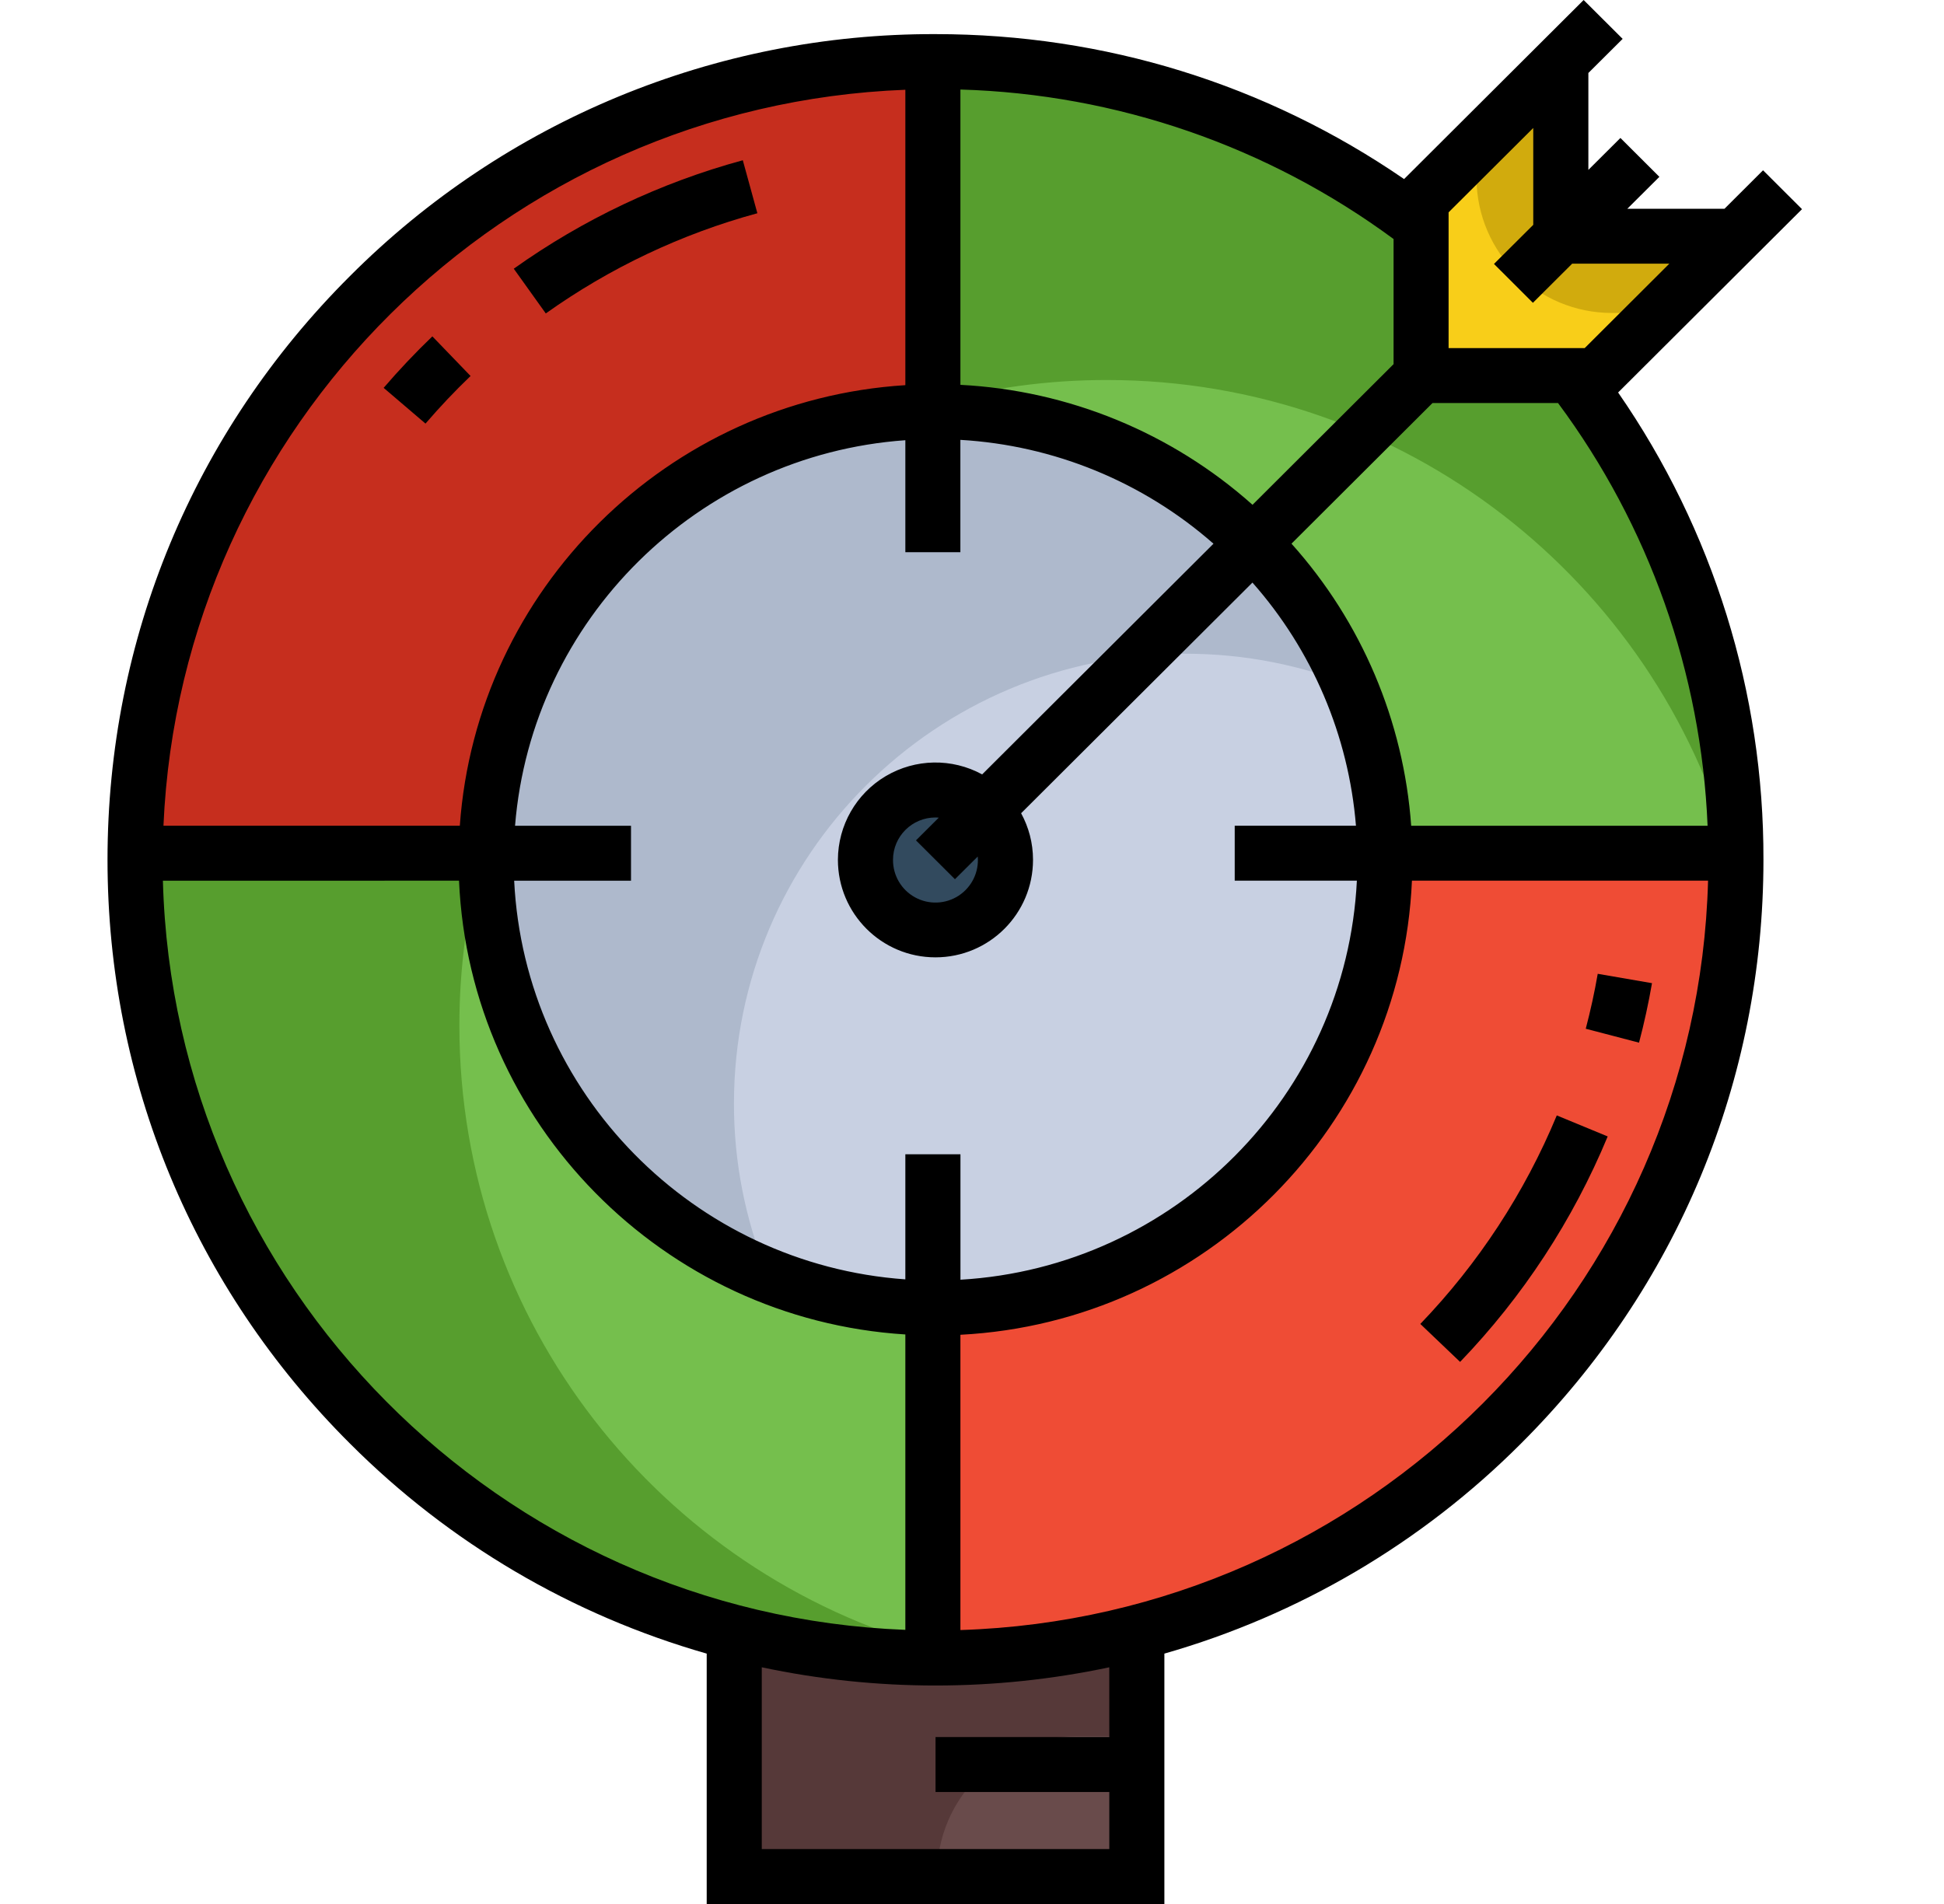
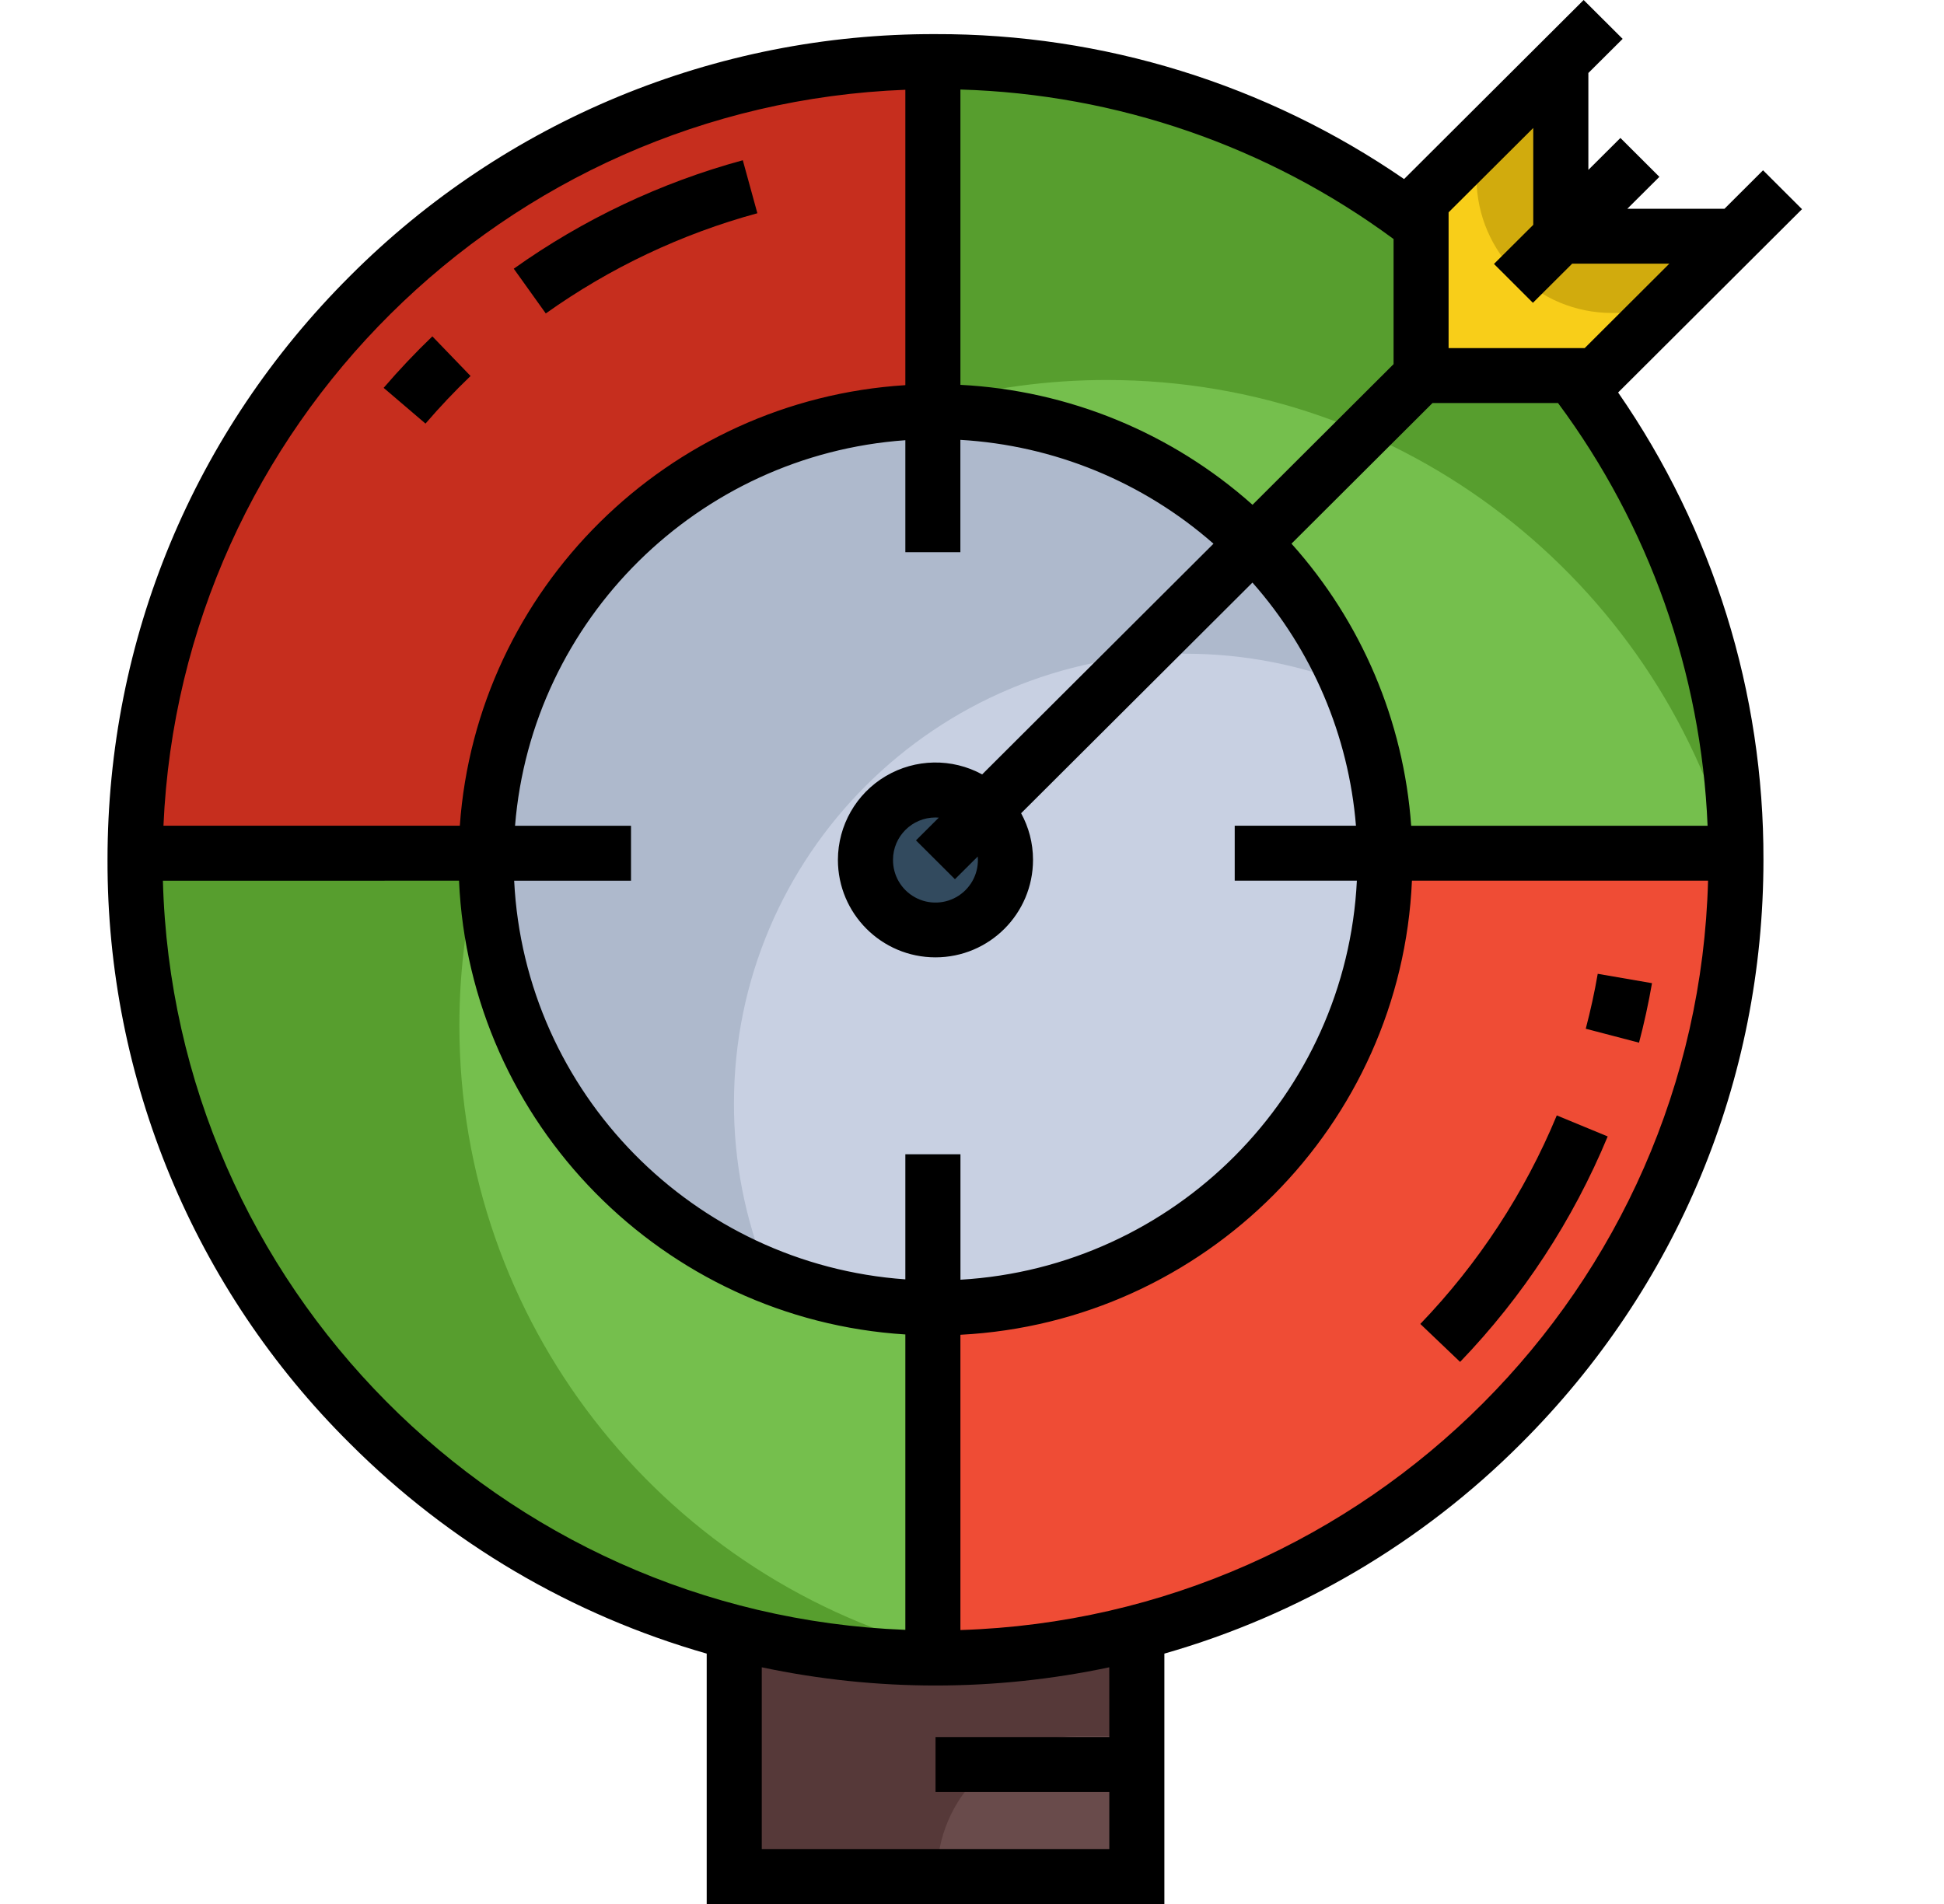
- <svg xmlns="http://www.w3.org/2000/svg" width="49" height="48" viewBox="0 0 49 48">
+ <svg xmlns="http://www.w3.org/2000/svg" width="49" height="48">
+   <path fill="#563939" d="M28.62 39.72H18.5v7.544h10.12z" />
+   <path fill="#694b4b" d="M28.68 43.77v3.5h-5.06c0-1.933 1.571-3.5 3.51-3.5z" />
+   <path fill="#ef4c35" d="M23.62 41.835c.763 0 1.516-.043 2.258-.125a15.98 15.98 0 01-2.258-.45zM43.79 23.842c.083-.74.127-1.49.127-2.252h-.577c.202.731.354 1.483.45 2.252z" />
+   <path fill="#c62e1e" d="M23.612 10.436V1.34C12.4 1.34 3.31 10.406 3.31 21.589v.04h9.109c1.485-5.424 5.76-9.698 11.193-11.193z" />
+   <path fill="#ef4c35" d="M43.794 23.837c-1.04 9.383-8.51 16.833-17.918 17.87-.772-.095-1.525.123-2.259-.08V23.423c0-.475-.175-1.103.04-1.551.167-.351.6-.286.933-.286h19.319c.005 0-.104-.004-.103 0 .203.731-.108 1.483-.012 2.252z" />
+   <path fill="#579e2e" d="M27.892 9.861c7.374 0 13.584 4.966 15.454 11.728h.576c0-11.183-9.09-20.249-20.302-20.249v9.096a16.085 16.085 0 014.272-.575z" />
+   <path fill="#75bf4d" d="M27.898 9.58a16.37 16.37 0 00-4.348.585v11.353h20.08C41.725 14.635 35.403 9.58 27.897 9.58z" />
+   <path fill="#6598cb" d="M3.31 21.63c0 11.183 9.09 20.249 20.302 20.249v-.041c-11.199 0-20.28-9.044-20.301-20.208z" />
+   <path fill="#579e2e" d="M11.853 25.85a16 16 0 01.565-4.22H3.31c.022 11.164 9.103 20.208 20.302 20.208v-.575c-6.78-1.865-11.759-8.059-11.759-15.413z" />
+   <path fill="#75bf4d" d="M23.55 41.544V21.56H12.155a16.25 16.25 0 00-.576 4.295c0 7.486 5.068 13.791 11.97 15.69z" />
+   <path fill="#d1ab0d" d="M43.867 5.68l-2.221 2.215-1.333 1.33H35.78V4.983l3.652-3.643.02 4.34z" />
+   <path fill="#f8ce19" d="M41.646 7.89l-1.333 1.33H35.78V4.978l1.431-1.428.005.946a3.415 3.415 0 003.42 3.394h1.01z" />
+   <path fill="#aeb9cc" d="M34.992 21.59c0 6.264-5.091 11.34-11.371 11.34a11.36 11.36 0 01-4.286-.833c-4.156-1.687-7.085-5.755-7.085-10.506 0-6.263 5.091-11.341 11.37-11.341 4.765 0 8.844 2.922 10.537 7.067.538 1.32.835 2.761.835 4.274z" />
+   <path fill="#c8d0e2" d="M34.992 21.587c0 6.263-5.091 11.34-11.371 11.34a11.36 11.36 0 01-4.286-.834 11.274 11.274 0 01-.835-4.273c0-6.263 5.091-11.34 11.37-11.34 1.517 0 2.963.296 4.286.833.538 1.32.836 2.762.836 4.274z" />
+   <path fill="#324a5e" d="M23.543 23.188a1.61 1.61 0 001.613-1.61 1.61 1.61 0 00-1.613-1.608c-.89 0-1.613.72-1.613 1.609 0 .888.722 1.609 1.613 1.609z" />
+   <path d="M19.09 5.376l-.367-1.336a18.185 18.185 0 00-5.773 2.734l.807 1.128a16.799 16.799 0 015.333-2.526zM10.725 10.679c.358-.417.74-.821 1.136-1.2l-.963-.999c-.428.41-.84.847-1.228 1.298zM35.8 33.377l1.003.957a18.337 18.337 0 003.72-5.684l-1.283-.53a16.965 16.965 0 01-3.44 5.257zM40.272 24.55c-.08.464-.182.93-.302 1.385l1.343.351c.13-.493.24-.997.327-1.5z" />
  <g>
-     <g>
-       <g />
-       <g>
-         <path fill="#563939" d="M28.62 39.72H18.5v7.544h10.12z" />
-       </g>
-       <g>
-         <path fill="#694b4b" d="M28.68 43.77v3.5h-5.06c0-1.933 1.571-3.5 3.51-3.5z" />
-       </g>
-       <g>
-         <g>
-           <path fill="#ef4c35" d="M23.62 41.835c.763 0 1.516-.043 2.258-.125a15.98 15.98 0 0 1-2.258-.45z" />
-         </g>
-         <g>
-           <path fill="#ef4c35" d="M43.79 23.842c.083-.74.127-1.49.127-2.252h-.577c.202.731.354 1.483.45 2.252z" />
-         </g>
-       </g>
-       <g>
-         <path fill="#c62e1e" d="M23.612 10.436V1.34C12.4 1.34 3.31 10.406 3.31 21.589v.04h9.109c1.485-5.424 5.76-9.698 11.193-11.193z" />
-       </g>
-       <g>
-         <path fill="#ef4c35" d="M43.794 23.837c-1.04 9.383-8.51 16.833-17.918 17.87-.772-.095-1.525.123-2.259-.08V23.423c0-.475-.175-1.103.04-1.551.167-.351.6-.286.933-.286h19.319c.005 0-.104-.004-.103 0 .203.731-.108 1.483-.012 2.252z" />
-       </g>
-       <g>
-         <path fill="#579e2e" d="M27.892 9.861c7.374 0 13.584 4.966 15.454 11.728h.576c0-11.183-9.09-20.249-20.302-20.249v9.096a16.085 16.085 0 0 1 4.272-.575z" />
-       </g>
-       <g>
-         <path fill="#75bf4d" d="M27.898 9.58a16.37 16.37 0 0 0-4.348.585v11.353h20.08C41.725 14.635 35.403 9.58 27.897 9.58z" />
-       </g>
-       <g>
-         <path fill="#6598cb" d="M3.31 21.63c0 11.183 9.09 20.249 20.302 20.249v-.041c-11.199 0-20.28-9.044-20.301-20.208z" />
-       </g>
-       <g>
-         <path fill="#579e2e" d="M11.853 25.85c0-1.461.198-2.876.565-4.22H3.31c.022 11.164 9.103 20.208 20.302 20.208v-.575c-6.78-1.865-11.759-8.059-11.759-15.413z" />
-       </g>
-       <g>
-         <path fill="#75bf4d" d="M23.55 41.544V21.56H12.155a16.25 16.25 0 0 0-.576 4.295c0 7.486 5.068 13.791 11.97 15.69z" />
-       </g>
-       <g>
-         <path fill="#d1ab0d" d="M43.867 5.68l-2.221 2.215-1.333 1.33H35.78V4.983l3.652-3.643.02 4.34z" />
-       </g>
-       <g>
-         <path fill="#f8ce19" d="M41.646 7.89l-1.333 1.33H35.78V4.978l1.431-1.428.005.946a3.415 3.415 0 0 0 3.42 3.394h1.01z" />
-       </g>
-       <g>
-         <path fill="#aeb9cc" d="M34.992 21.59c0 6.264-5.091 11.34-11.371 11.34a11.36 11.36 0 0 1-4.286-.833c-4.156-1.687-7.085-5.755-7.085-10.506 0-6.263 5.091-11.341 11.37-11.341 4.765 0 8.844 2.922 10.537 7.067.538 1.32.835 2.761.835 4.274z" />
-       </g>
-       <g>
-         <path fill="#c8d0e2" d="M34.992 21.587c0 6.263-5.091 11.34-11.371 11.34a11.36 11.36 0 0 1-4.286-.834 11.274 11.274 0 0 1-.835-4.273c0-6.263 5.091-11.34 11.37-11.34 1.517 0 2.963.296 4.286.833.538 1.32.836 2.762.836 4.274z" />
-       </g>
-       <g>
-         <path fill="#324a5e" d="M23.543 23.188c.891 0 1.613-.72 1.613-1.61 0-.888-.722-1.608-1.613-1.608-.89 0-1.613.72-1.613 1.609 0 .888.722 1.609 1.613 1.609z" />
-       </g>
-       <g>
-         <path d="M19.09 5.376l-.367-1.336a18.185 18.185 0 0 0-5.773 2.734l.807 1.128a16.799 16.799 0 0 1 5.333-2.526z" />
-       </g>
-       <g>
-         <path d="M10.725 10.679c.358-.417.74-.821 1.136-1.2l-.963-.999c-.428.41-.84.847-1.228 1.298z" />
-       </g>
-       <g>
-         <path d="M35.8 33.377l1.003.957a18.337 18.337 0 0 0 3.72-5.684l-1.283-.53a16.965 16.965 0 0 1-3.44 5.257z" />
-       </g>
-       <g>
-         <path d="M40.272 24.55c-.08.464-.182.93-.302 1.385l1.343.351c.13-.493.24-.997.327-1.5z" />
-       </g>
-       <g>
-         <path d="M40.786 9.895a20.594 20.594 0 0 1 3.663 11.78c0 5.56-2.171 10.787-6.113 14.719a20.766 20.766 0 0 1-8.987 5.294V48H17.813v-6.312a20.767 20.767 0 0 1-8.99-5.294C4.88 32.463 2.71 27.236 2.71 21.676c0-5.56 2.17-10.787 6.113-14.718A20.76 20.76 0 0 1 23.579.86c4.261 0 8.33 1.262 11.812 3.654L39.917 0l.983.98-.864.86v2.443l.808-.805.982.98-.808.805h2.449l.972-.97.982.98zM35.57 20.818h7.471a19.211 19.211 0 0 0-3.77-10.658h-3.163l-3.555 3.546a11.927 11.927 0 0 1 3.017 7.112zm-4.448 1.384v-1.385h3.056a10.55 10.55 0 0 0-2.609-6.13l-5.831 5.815c.191.35.3.749.3 1.174a2.459 2.459 0 0 1-4.918 0 2.459 2.459 0 0 1 3.636-2.153l5.831-5.816a10.604 10.604 0 0 0-6.38-2.618v2.832H22.82v-2.823c-5.225.37-9.419 4.522-9.838 9.72h2.923v1.385h-2.945c.264 5.352 4.524 9.673 9.86 10.05V29.1h1.389v3.162c5.397-.315 9.726-4.663 9.992-10.06zm4.004-16.176a19.339 19.339 0 0 0-10.918-3.769v7.445a11.99 11.99 0 0 1 7.363 3.024l3.555-3.546zm-10.48 15.566l-.576.573-.982-.979.575-.573c-.028-.002-.055-.004-.084-.004-.59 0-1.07.478-1.07 1.067a1.07 1.07 0 1 0 2.136-.084zM36.513 8.775h3.431l2.133-2.128h-2.449l-.99.987-.981-.98.99-.986V3.226l-2.134 2.127zM22.82 2.263c-10.105.389-18.26 8.49-18.7 18.554h7.47c.424-5.962 5.239-10.732 11.23-11.107zM4.106 22.203C4.38 32.42 12.604 40.696 22.82 41.089v-7.447c-6.102-.382-10.983-5.324-11.25-11.44zm23.854 19.83a21.117 21.117 0 0 1-8.759 0v4.582h8.76v-1.438h-4.38v-1.385h4.38zm-3.752-.939c10.276-.326 18.57-8.629 18.845-18.892h-7.464c-.268 6.16-5.218 11.13-11.381 11.448z" />
-       </g>
-     </g>
+     <path d="M40.786 9.895a20.594 20.594 0 013.663 11.78c0 5.56-2.171 10.787-6.113 14.719a20.766 20.766 0 01-8.987 5.294V48H17.813v-6.312a20.767 20.767 0 01-8.99-5.294A20.645 20.645 0 012.71 21.676c0-5.56 2.17-10.787 6.113-14.718A20.76 20.76 0 0123.579.86a20.73 20.73 0 0111.812 3.654L39.917 0l.983.98-.864.86v2.443l.808-.805.982.98-.808.805h2.449l.972-.97.982.98zM35.57 20.818h7.471a19.211 19.211 0 00-3.77-10.658h-3.163l-3.555 3.546a11.927 11.927 0 013.017 7.112zm-4.448 1.384v-1.385h3.056a10.55 10.55 0 00-2.609-6.13l-5.831 5.815c.191.35.3.749.3 1.174a2.459 2.459 0 01-4.918 0 2.459 2.459 0 013.636-2.153l5.831-5.816a10.604 10.604 0 00-6.38-2.618v2.832H22.82v-2.823c-5.225.37-9.419 4.522-9.838 9.72h2.923v1.385H12.96c.264 5.352 4.524 9.673 9.86 10.05V29.1h1.389v3.162c5.397-.315 9.726-4.663 9.992-10.06zm4.004-16.176a19.339 19.339 0 00-10.918-3.769v7.445a11.99 11.99 0 017.363 3.024l3.555-3.546zm-10.48 15.566l-.576.573-.982-.979.575-.573c-.028-.002-.055-.004-.084-.004-.59 0-1.07.478-1.07 1.067a1.07 1.07 0 102.136-.084zM36.513 8.775h3.431l2.133-2.128h-2.449l-.99.987-.981-.98.99-.986V3.226l-2.134 2.127zM22.82 2.263c-10.105.389-18.26 8.49-18.7 18.554h7.47c.424-5.962 5.239-10.732 11.23-11.107zM4.106 22.203C4.38 32.42 12.604 40.696 22.82 41.089v-7.447c-6.102-.382-10.983-5.324-11.25-11.44zm23.854 19.83a21.117 21.117 0 01-8.759 0v4.582h8.76v-1.438h-4.38v-1.385h4.38zm-3.752-.939c10.276-.326 18.57-8.629 18.845-18.892h-7.464c-.268 6.16-5.218 11.13-11.381 11.448z" />
  </g>
</svg>
